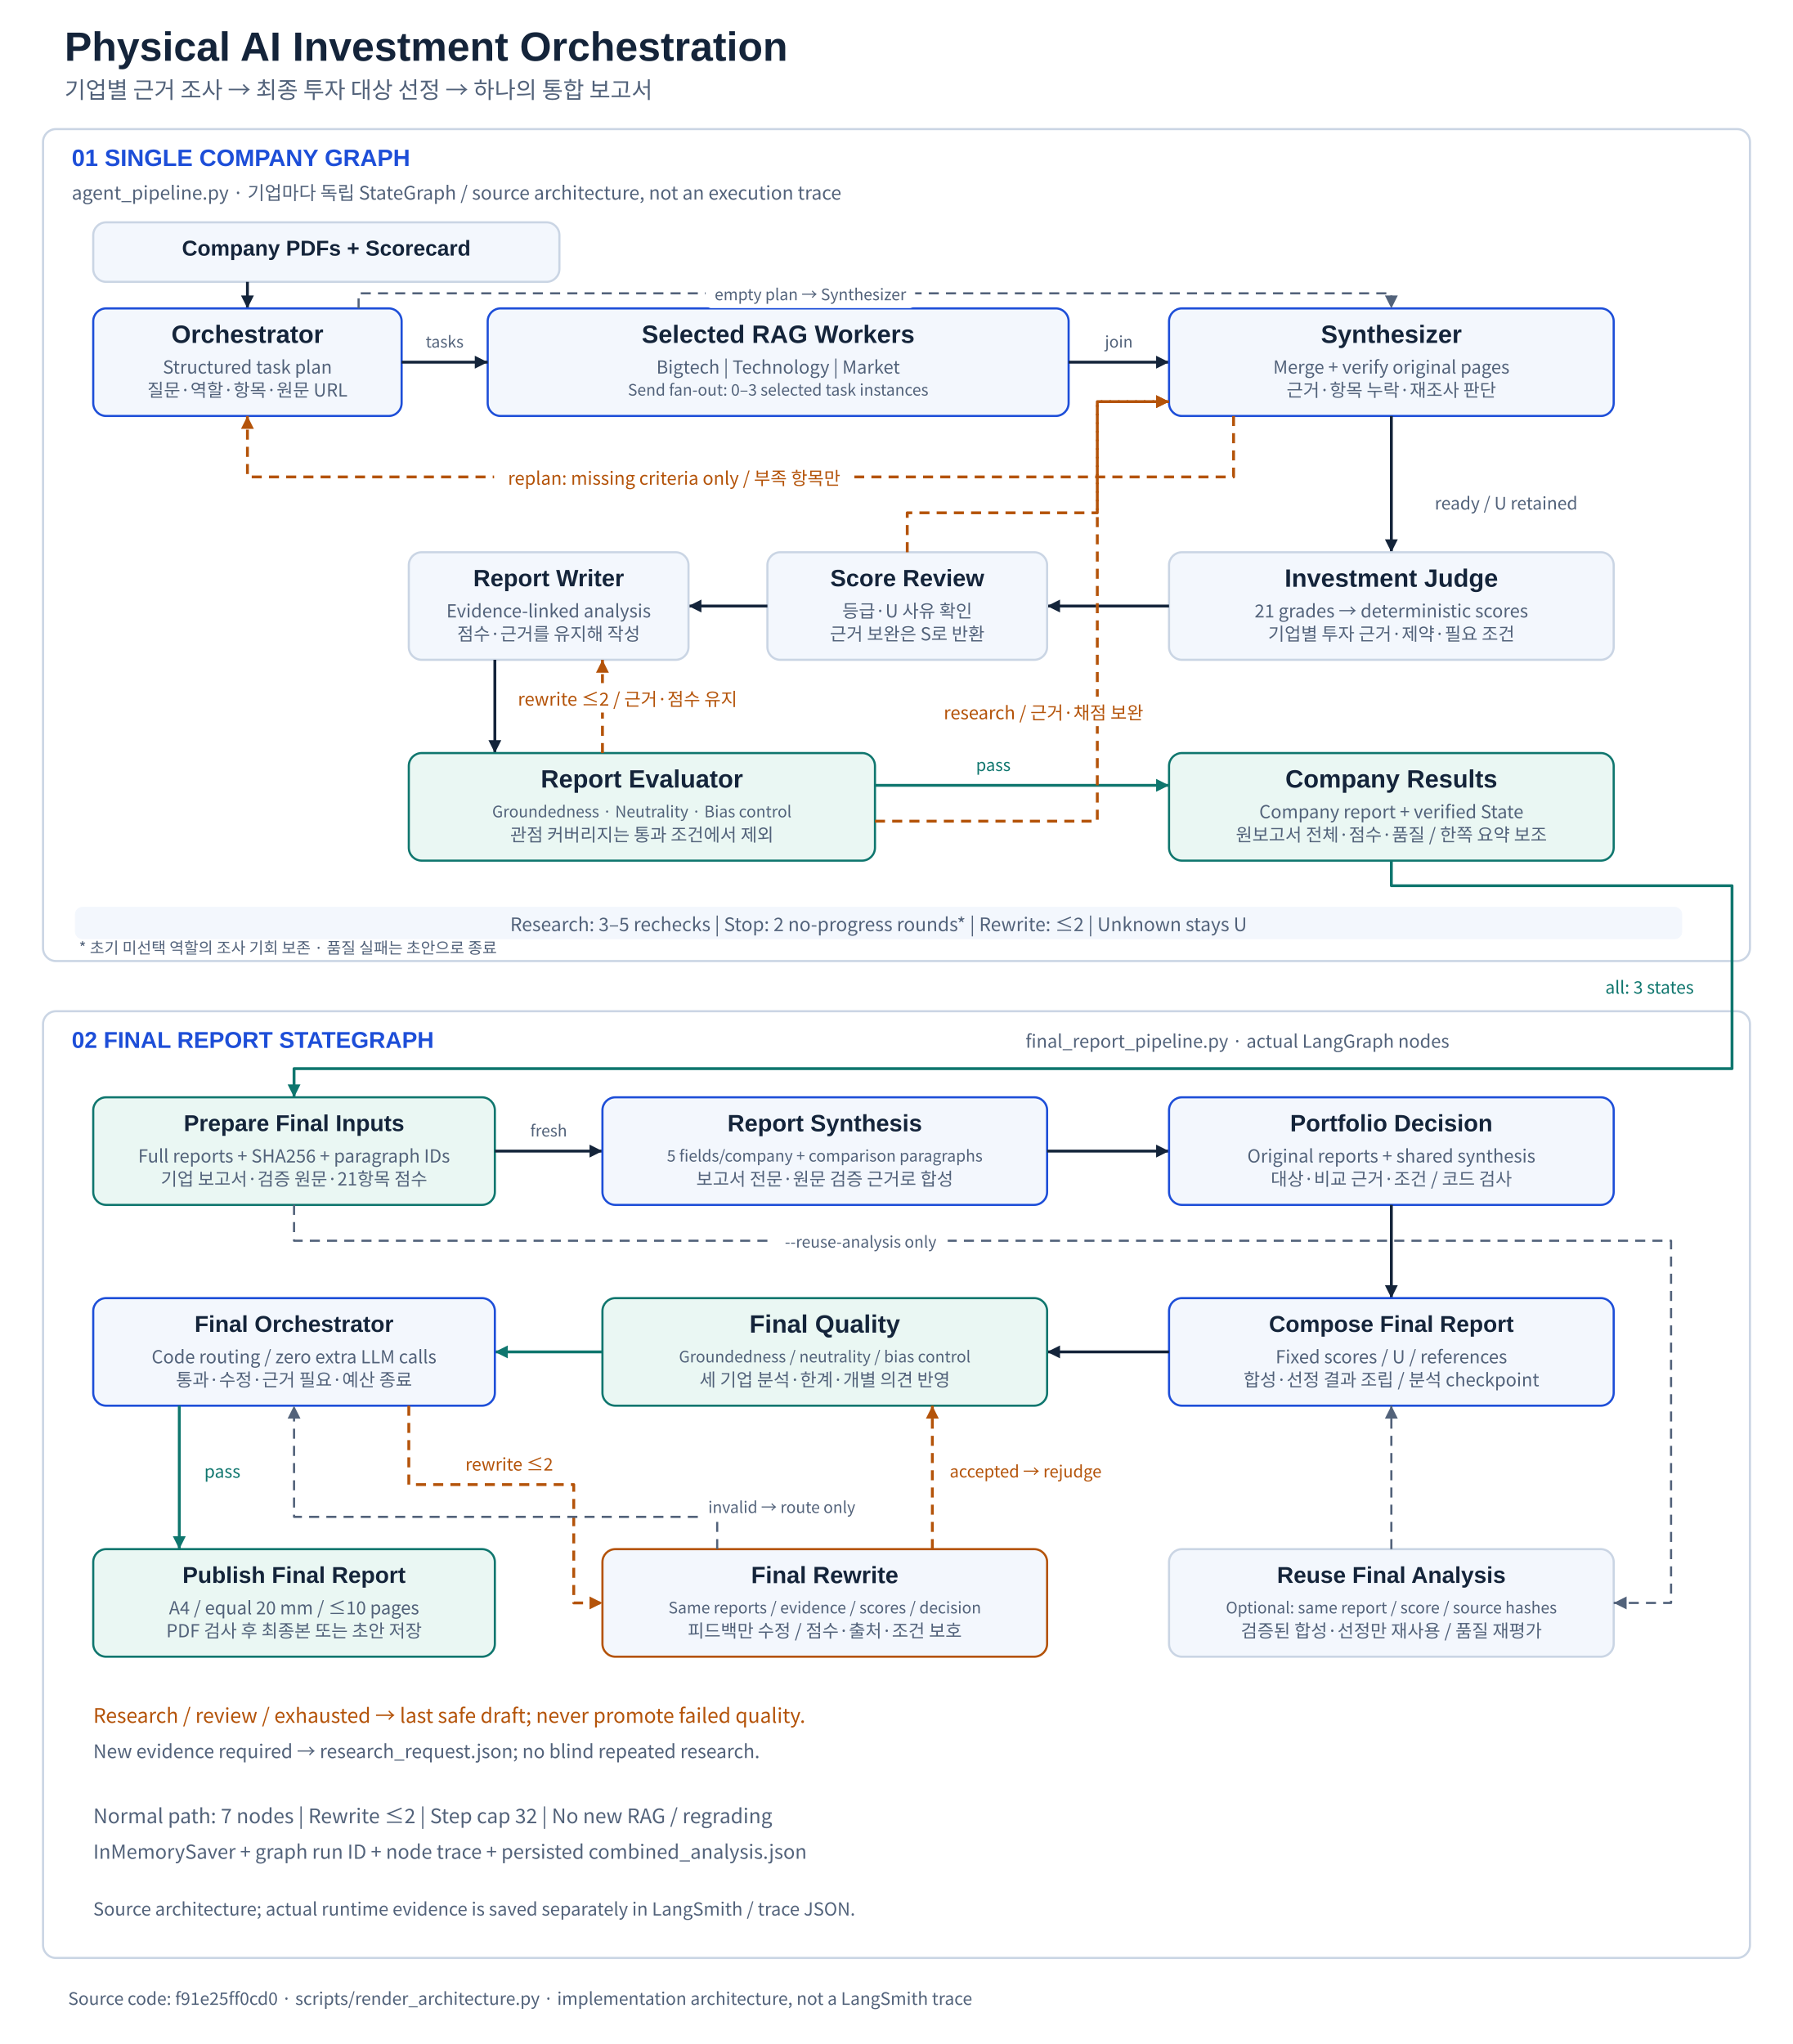
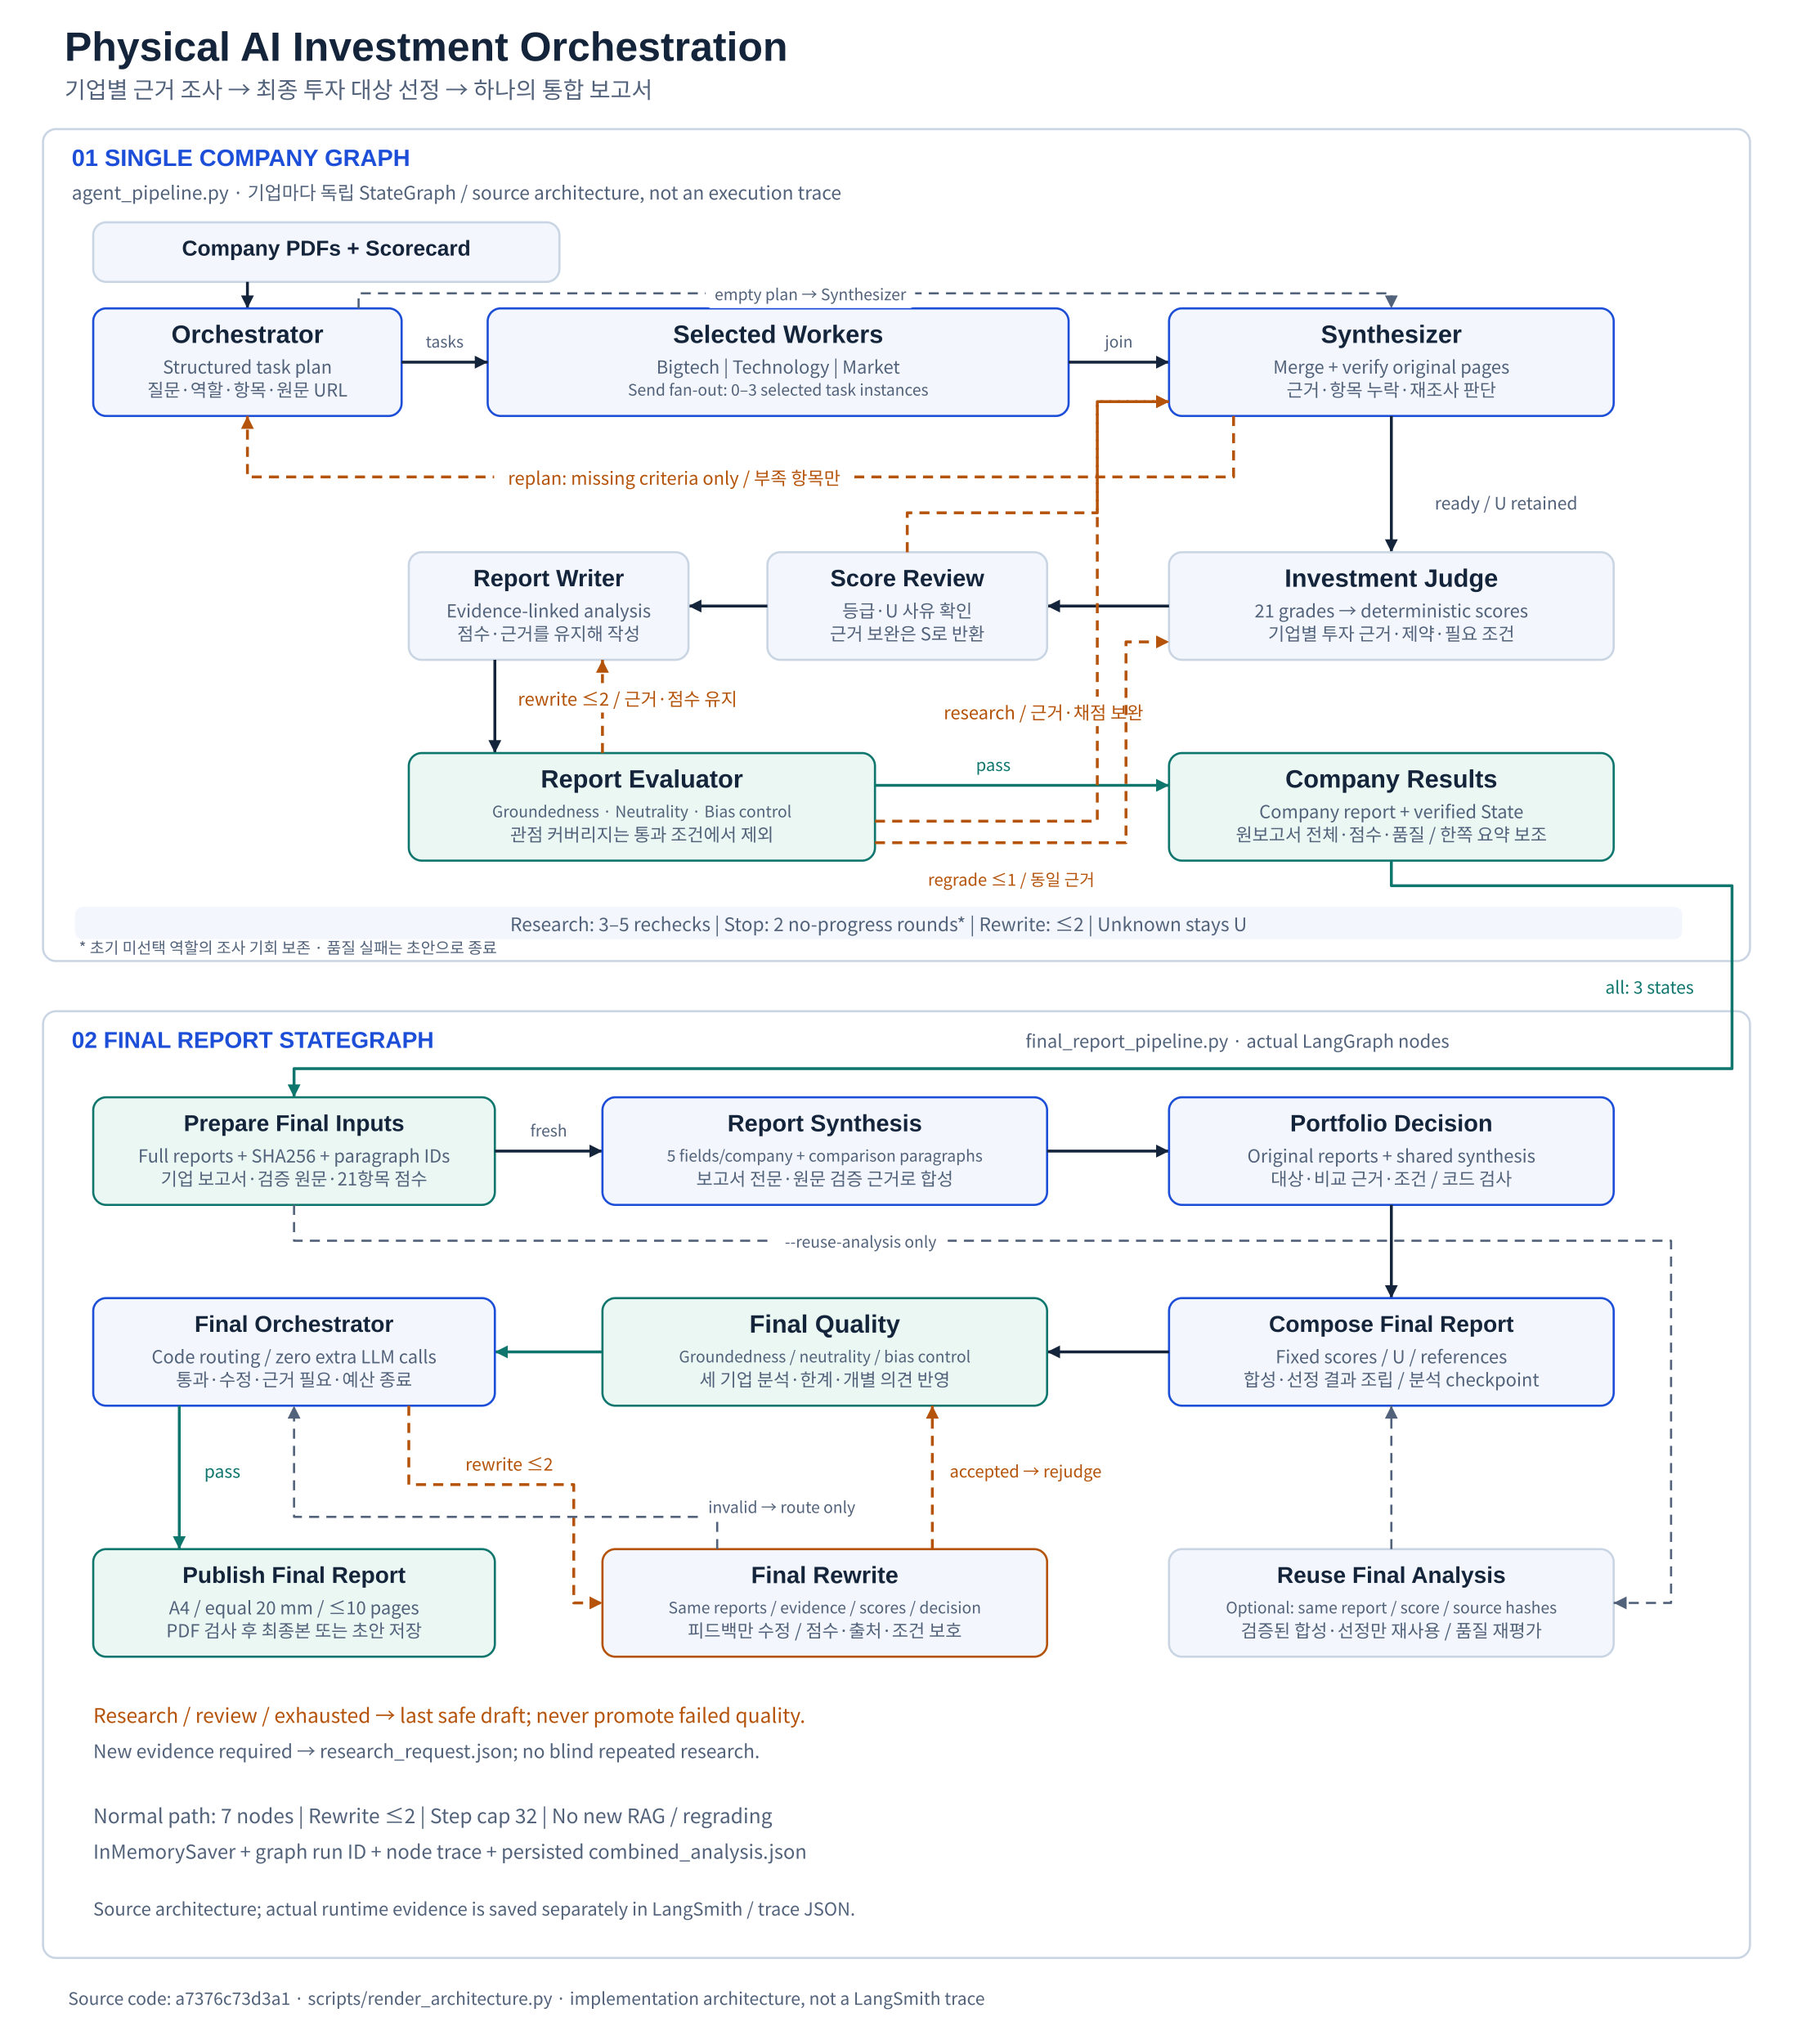
<svg xmlns="http://www.w3.org/2000/svg" width="2500" height="2850" viewBox="0 0 2500 2850" role="img">
  <rect width="2500" height="2850" fill="white" />
  <text x="90" y="65" fill="#14243A" font-family="Arial, sans-serif" font-size="57" font-weight="700" text-anchor="start" dominant-baseline="central">Physical AI Investment Orchestration</text>
  <text x="90" y="123" fill="#52627A" font-family="AppleGothic, NanumGothic, Noto Sans CJK KR, sans-serif" font-size="32" font-weight="400" text-anchor="start" dominant-baseline="central">기업별 근거 조사 → 최종 투자 대상 선정 → 하나의 통합 보고서</text>
  <rect x="60" y="180" width="2380" height="1160" rx="18" fill="white" stroke="#CAD5E4" stroke-width="3" />
  <text x="100" y="220" fill="#1D4ED8" font-family="Arial, sans-serif" font-size="33" font-weight="700" text-anchor="start" dominant-baseline="central">01  SINGLE COMPANY GRAPH</text>
  <text x="100" y="267" fill="#52627A" font-family="AppleGothic, NanumGothic, Noto Sans CJK KR, sans-serif" font-size="26" font-weight="400" text-anchor="start" dominant-baseline="central">agent_pipeline.py · 기업마다 독립 StateGraph / source architecture, not an execution trace</text>
  <rect x="130" y="310" width="650" height="83" rx="18" fill="#F3F7FD" stroke="#CAD5E4" stroke-width="3" />
  <text x="455.0" y="346" fill="#14243A" font-family="Arial, sans-serif" font-size="30" font-weight="700" text-anchor="middle" dominant-baseline="central">Company PDFs + Scorecard</text>
  <polyline points="345,393 345,430" fill="none" stroke="#14243A" stroke-width="4" stroke-linejoin="round" />
  <polygon points="345,430 354.0,412.0 336.0,412.0" fill="#14243A" />
  <rect x="130" y="430" width="430" height="150" rx="18" fill="#F3F7FD" stroke="#1D4ED8" stroke-width="3" />
  <text x="345.0" y="466" fill="#14243A" font-family="Arial, sans-serif" font-size="35" font-weight="700" text-anchor="middle" dominant-baseline="central">Orchestrator</text>
  <text x="345.0" y="510" fill="#52627A" font-family="AppleGothic, NanumGothic, Noto Sans CJK KR, sans-serif" font-size="25" font-weight="400" text-anchor="middle" dominant-baseline="central">Structured task plan</text>
  <text x="345.0" y="542" fill="#52627A" font-family="AppleGothic, NanumGothic, Noto Sans CJK KR, sans-serif" font-size="25" font-weight="400" text-anchor="middle" dominant-baseline="central">질문·역할·항목·원문 URL</text>
  <rect x="680" y="430" width="810" height="150" rx="18" fill="#F3F7FD" stroke="#1D4ED8" stroke-width="3" />
-   <text x="1085.0" y="466" fill="#14243A" font-family="Arial, sans-serif" font-size="35" font-weight="700" text-anchor="middle" dominant-baseline="central">Selected RAG Workers</text>
+   <text x="1085.0" y="466" fill="#14243A" font-family="Arial, sans-serif" font-size="35" font-weight="700" text-anchor="middle" dominant-baseline="central">Selected Workers</text>
  <text x="1085.0" y="510" fill="#52627A" font-family="AppleGothic, NanumGothic, Noto Sans CJK KR, sans-serif" font-size="25" font-weight="400" text-anchor="middle" dominant-baseline="central">Bigtech   |   Technology   |   Market</text>
  <text x="1085.0" y="542" fill="#52627A" font-family="AppleGothic, NanumGothic, Noto Sans CJK KR, sans-serif" font-size="22" font-weight="400" text-anchor="middle" dominant-baseline="central">Send fan-out: 0–3 selected task instances</text>
  <polyline points="560,505 680,505" fill="none" stroke="#14243A" stroke-width="4" stroke-linejoin="round" />
  <polygon points="680,505 662.0,496.0 662.0,514.0" fill="#14243A" />
  <rect x="579.5" y="455" width="81" height="40" rx="7" fill="white" stroke="white" stroke-width="1" />
  <text x="620" y="475" fill="#52627A" font-family="AppleGothic, NanumGothic, Noto Sans CJK KR, sans-serif" font-size="22" font-weight="400" text-anchor="middle" dominant-baseline="central">tasks</text>
  <polyline points="1490,505 1630,505" fill="none" stroke="#14243A" stroke-width="4" stroke-linejoin="round" />
  <polygon points="1630,505 1612.0,496.0 1612.0,514.0" fill="#14243A" />
  <rect x="1528.5" y="455" width="63" height="40" rx="7" fill="white" stroke="white" stroke-width="1" />
  <text x="1560" y="475" fill="#52627A" font-family="AppleGothic, NanumGothic, Noto Sans CJK KR, sans-serif" font-size="22" font-weight="400" text-anchor="middle" dominant-baseline="central">join</text>
  <rect x="1630" y="430" width="620" height="150" rx="18" fill="#F3F7FD" stroke="#1D4ED8" stroke-width="3" />
  <text x="1940.0" y="466" fill="#14243A" font-family="Arial, sans-serif" font-size="35" font-weight="700" text-anchor="middle" dominant-baseline="central">Synthesizer</text>
  <text x="1940.0" y="510" fill="#52627A" font-family="AppleGothic, NanumGothic, Noto Sans CJK KR, sans-serif" font-size="25" font-weight="400" text-anchor="middle" dominant-baseline="central">Merge + verify original pages</text>
  <text x="1940.0" y="542" fill="#52627A" font-family="AppleGothic, NanumGothic, Noto Sans CJK KR, sans-serif" font-size="25" font-weight="400" text-anchor="middle" dominant-baseline="central">근거·항목 누락·재조사 판단</text>
  <polyline points="500,430 500,409 1940,409 1940,430" fill="none" stroke="#52627A" stroke-width="3" stroke-linejoin="round" stroke-dasharray="14 10" />
  <polygon points="1940,430 1949.0,412.0 1931.0,412.0" fill="#52627A" />
  <rect x="984.5" y="389" width="291" height="40" rx="7" fill="white" stroke="white" stroke-width="1" />
  <text x="1130" y="409" fill="#52627A" font-family="AppleGothic, NanumGothic, Noto Sans CJK KR, sans-serif" font-size="22" font-weight="400" text-anchor="middle" dominant-baseline="central">empty plan → Synthesizer</text>
  <polyline points="1940,580 1940,770" fill="none" stroke="#14243A" stroke-width="4" stroke-linejoin="round" />
  <polygon points="1940,770 1949.0,752.0 1931.0,752.0" fill="#14243A" />
  <rect x="1985.5" y="680" width="229" height="40" rx="7" fill="white" stroke="white" stroke-width="1" />
  <text x="2100" y="700" fill="#52627A" font-family="AppleGothic, NanumGothic, Noto Sans CJK KR, sans-serif" font-size="24" font-weight="400" text-anchor="middle" dominant-baseline="central">ready / U retained</text>
  <rect x="1630" y="770" width="620" height="150" rx="18" fill="#F3F7FD" stroke="#CAD5E4" stroke-width="3" />
  <text x="1940.0" y="806" fill="#14243A" font-family="Arial, sans-serif" font-size="35" font-weight="700" text-anchor="middle" dominant-baseline="central">Investment Judge</text>
  <text x="1940.0" y="850" fill="#52627A" font-family="AppleGothic, NanumGothic, Noto Sans CJK KR, sans-serif" font-size="25" font-weight="400" text-anchor="middle" dominant-baseline="central">21 grades → deterministic scores</text>
  <text x="1940.0" y="882" fill="#52627A" font-family="AppleGothic, NanumGothic, Noto Sans CJK KR, sans-serif" font-size="25" font-weight="400" text-anchor="middle" dominant-baseline="central">기업별 투자 근거·제약·필요 조건</text>
  <polyline points="1630,845 1460,845" fill="none" stroke="#14243A" stroke-width="4" stroke-linejoin="round" />
  <polygon points="1460,845 1478.0,854.0 1478.0,836.0" fill="#14243A" />
  <rect x="1070" y="770" width="390" height="150" rx="18" fill="#F3F7FD" stroke="#CAD5E4" stroke-width="3" />
  <text x="1265.0" y="806" fill="#14243A" font-family="Arial, sans-serif" font-size="33" font-weight="700" text-anchor="middle" dominant-baseline="central">Score Review</text>
  <text x="1265.0" y="850" fill="#52627A" font-family="AppleGothic, NanumGothic, Noto Sans CJK KR, sans-serif" font-size="25" font-weight="400" text-anchor="middle" dominant-baseline="central">등급·U 사유 확인</text>
  <text x="1265.0" y="882" fill="#52627A" font-family="AppleGothic, NanumGothic, Noto Sans CJK KR, sans-serif" font-size="25" font-weight="400" text-anchor="middle" dominant-baseline="central">근거 보완은 S로 반환</text>
  <polyline points="1070,845 960,845" fill="none" stroke="#14243A" stroke-width="4" stroke-linejoin="round" />
  <polygon points="960,845 978.0,854.0 978.0,836.0" fill="#14243A" />
  <rect x="570" y="770" width="390" height="150" rx="18" fill="#F3F7FD" stroke="#CAD5E4" stroke-width="3" />
  <text x="765.0" y="806" fill="#14243A" font-family="Arial, sans-serif" font-size="33" font-weight="700" text-anchor="middle" dominant-baseline="central">Report Writer</text>
  <text x="765.0" y="850" fill="#52627A" font-family="AppleGothic, NanumGothic, Noto Sans CJK KR, sans-serif" font-size="25" font-weight="400" text-anchor="middle" dominant-baseline="central">Evidence-linked analysis</text>
  <text x="765.0" y="882" fill="#52627A" font-family="AppleGothic, NanumGothic, Noto Sans CJK KR, sans-serif" font-size="25" font-weight="400" text-anchor="middle" dominant-baseline="central">점수·근거를 유지해 작성</text>
  <polyline points="690,920 690,1050" fill="none" stroke="#14243A" stroke-width="4" stroke-linejoin="round" />
  <polygon points="690,1050 699.0,1032.0 681.0,1032.0" fill="#14243A" />
  <rect x="570" y="1050" width="650" height="150" rx="18" fill="#EAF7F3" stroke="#0F766E" stroke-width="3" />
  <text x="895.0" y="1086" fill="#14243A" font-family="Arial, sans-serif" font-size="35" font-weight="700" text-anchor="middle" dominant-baseline="central">Report Evaluator</text>
  <text x="895.0" y="1130" fill="#52627A" font-family="AppleGothic, NanumGothic, Noto Sans CJK KR, sans-serif" font-size="22" font-weight="400" text-anchor="middle" dominant-baseline="central">Groundedness · Neutrality · Bias control</text>
  <text x="895.0" y="1162" fill="#52627A" font-family="AppleGothic, NanumGothic, Noto Sans CJK KR, sans-serif" font-size="25" font-weight="400" text-anchor="middle" dominant-baseline="central">관점 커버리지는 통과 조건에서 제외</text>
  <polyline points="1220,1095 1630,1095" fill="none" stroke="#0F766E" stroke-width="4" stroke-linejoin="round" />
  <polygon points="1630,1095 1612.0,1086.0 1612.0,1104.0" fill="#0F766E" />
  <rect x="1347.0" y="1045" width="76" height="40" rx="7" fill="white" stroke="white" stroke-width="1" />
  <text x="1385" y="1065" fill="#0F766E" font-family="AppleGothic, NanumGothic, Noto Sans CJK KR, sans-serif" font-size="23" font-weight="400" text-anchor="middle" dominant-baseline="central">pass</text>
  <rect x="1630" y="1050" width="620" height="150" rx="18" fill="#EAF7F3" stroke="#0F766E" stroke-width="3" />
  <text x="1940.0" y="1086" fill="#14243A" font-family="Arial, sans-serif" font-size="35" font-weight="700" text-anchor="middle" dominant-baseline="central">Company Results</text>
  <text x="1940.0" y="1130" fill="#52627A" font-family="AppleGothic, NanumGothic, Noto Sans CJK KR, sans-serif" font-size="25" font-weight="400" text-anchor="middle" dominant-baseline="central">Company report + verified State</text>
  <text x="1940.0" y="1162" fill="#52627A" font-family="AppleGothic, NanumGothic, Noto Sans CJK KR, sans-serif" font-size="25" font-weight="400" text-anchor="middle" dominant-baseline="central">원보고서 전체·점수·품질 / 한쪽 요약 보조</text>
  <polyline points="1720,580 1720,665 345,665 345,580" fill="none" stroke="#B45309" stroke-width="4" stroke-linejoin="round" stroke-dasharray="14 10" />
  <polygon points="345,580 336.0,598.0 354.0,598.0" fill="#B45309" />
  <rect x="689.5" y="645" width="501" height="40" rx="7" fill="white" stroke="white" stroke-width="1" />
  <text x="940" y="665" fill="#B45309" font-family="AppleGothic, NanumGothic, Noto Sans CJK KR, sans-serif" font-size="25" font-weight="400" text-anchor="middle" dominant-baseline="central">replan: missing criteria only / 부족 항목만</text>
  <polyline points="1265,770 1265,715 1530,715 1530,560 1630,560" fill="none" stroke="#B45309" stroke-width="4" stroke-linejoin="round" stroke-dasharray="14 10" />
  <polygon points="1630,560 1612.0,551.0 1612.0,569.0" fill="#B45309" />
  <polyline points="1220,1145 1530,1145 1530,560 1630,560" fill="none" stroke="#B45309" stroke-width="4" stroke-linejoin="round" stroke-dasharray="14 10" />
  <polygon points="1630,560 1612.0,551.0 1612.0,569.0" fill="#B45309" />
  <rect x="1295.5" y="972" width="319" height="40" rx="7" fill="white" stroke="white" stroke-width="1" />
  <text x="1455" y="992" fill="#B45309" font-family="AppleGothic, NanumGothic, Noto Sans CJK KR, sans-serif" font-size="25" font-weight="400" text-anchor="middle" dominant-baseline="central">research / 근거·채점 보완</text>
  <polyline points="840,1050 840,972 840,920" fill="none" stroke="#B45309" stroke-width="4" stroke-linejoin="round" stroke-dasharray="14 10" />
  <polygon points="840,920 831.0,938.0 849.0,938.0" fill="#B45309" />
  <rect x="699.5" y="953" width="351" height="40" rx="7" fill="white" stroke="white" stroke-width="1" />
  <text x="875" y="973" fill="#B45309" font-family="AppleGothic, NanumGothic, Noto Sans CJK KR, sans-serif" font-size="25" font-weight="400" text-anchor="middle" dominant-baseline="central">rewrite ≤2 / 근거·점수 유지</text>
+   <polyline points="1220,1175 1570,1175 1570,895 1630,895" fill="none" stroke="#B45309" stroke-width="4" stroke-linejoin="round" stroke-dasharray="14 10" />
+   <polygon points="1630,895 1612.0,886.0 1612.0,904.0" fill="#B45309" />
+   <rect x="1270.5" y="1205" width="279" height="40" rx="7" fill="white" stroke="white" stroke-width="1" />
+   <text x="1410" y="1225" fill="#B45309" font-family="AppleGothic, NanumGothic, Noto Sans CJK KR, sans-serif" font-size="23" font-weight="400" text-anchor="middle" dominant-baseline="central">regrade ≤1 / 동일 근거</text>
  <rect x="105" y="1265" width="2240" height="44" rx="10" fill="#F3F7FD" stroke="#F3F7FD" stroke-width="1" />
  <text x="1225" y="1287" fill="#52627A" font-family="AppleGothic, NanumGothic, Noto Sans CJK KR, sans-serif" font-size="26" font-weight="400" text-anchor="middle" dominant-baseline="central">Research: 3–5 rechecks  |  Stop: 2 no-progress rounds*  |  Rewrite: ≤2  |  Unknown stays U</text>
  <text x="110" y="1320" fill="#52627A" font-family="AppleGothic, NanumGothic, Noto Sans CJK KR, sans-serif" font-size="22" font-weight="400" text-anchor="start" dominant-baseline="central">* 초기 미선택 역할의 조사 기회 보존 · 품질 실패는 초안으로 종료</text>
  <rect x="60" y="1410" width="2380" height="1320" rx="18" fill="white" stroke="#CAD5E4" stroke-width="3" />
  <text x="100" y="1450" fill="#1D4ED8" font-family="Arial, sans-serif" font-size="32" font-weight="700" text-anchor="start" dominant-baseline="central">02  FINAL REPORT STATEGRAPH</text>
  <text x="1430" y="1450" fill="#52627A" font-family="AppleGothic, NanumGothic, Noto Sans CJK KR, sans-serif" font-size="25" font-weight="400" text-anchor="start" dominant-baseline="central">final_report_pipeline.py · actual LangGraph nodes</text>
  <polyline points="1940,1200 1940,1235 2415,1235 2415,1490 410,1490 410,1530" fill="none" stroke="#0F766E" stroke-width="4" stroke-linejoin="round" />
  <polygon points="410,1530 419.0,1512.0 401.0,1512.0" fill="#0F766E" />
  <rect x="2219.5" y="1355" width="161" height="40" rx="7" fill="white" stroke="white" stroke-width="1" />
  <text x="2300" y="1375" fill="#0F766E" font-family="AppleGothic, NanumGothic, Noto Sans CJK KR, sans-serif" font-size="24" font-weight="400" text-anchor="middle" dominant-baseline="central">all: 3 states</text>
  <rect x="130" y="1530" width="560" height="150" rx="18" fill="#EAF7F3" stroke="#0F766E" stroke-width="3" />
  <text x="410.0" y="1566" fill="#14243A" font-family="Arial, sans-serif" font-size="32" font-weight="700" text-anchor="middle" dominant-baseline="central">Prepare Final Inputs</text>
  <text x="410.0" y="1610" fill="#52627A" font-family="AppleGothic, NanumGothic, Noto Sans CJK KR, sans-serif" font-size="25" font-weight="400" text-anchor="middle" dominant-baseline="central">Full reports + SHA256 + paragraph IDs</text>
  <text x="410.0" y="1642" fill="#52627A" font-family="AppleGothic, NanumGothic, Noto Sans CJK KR, sans-serif" font-size="25" font-weight="400" text-anchor="middle" dominant-baseline="central">기업 보고서·검증 원문·21항목 점수</text>
  <polyline points="690,1605 840,1605" fill="none" stroke="#14243A" stroke-width="4" stroke-linejoin="round" />
  <polygon points="840,1605 822.0,1596.0 822.0,1614.0" fill="#14243A" />
  <rect x="726.5" y="1555" width="77" height="40" rx="7" fill="white" stroke="white" stroke-width="1" />
  <text x="765" y="1575" fill="#52627A" font-family="AppleGothic, NanumGothic, Noto Sans CJK KR, sans-serif" font-size="22" font-weight="400" text-anchor="middle" dominant-baseline="central">fresh</text>
  <rect x="840" y="1530" width="620" height="150" rx="18" fill="#F3F7FD" stroke="#1D4ED8" stroke-width="3" />
  <text x="1150.0" y="1566" fill="#14243A" font-family="Arial, sans-serif" font-size="33" font-weight="700" text-anchor="middle" dominant-baseline="central">Report Synthesis</text>
  <text x="1150.0" y="1610" fill="#52627A" font-family="AppleGothic, NanumGothic, Noto Sans CJK KR, sans-serif" font-size="22" font-weight="400" text-anchor="middle" dominant-baseline="central">5 fields/company + comparison paragraphs</text>
  <text x="1150.0" y="1642" fill="#52627A" font-family="AppleGothic, NanumGothic, Noto Sans CJK KR, sans-serif" font-size="25" font-weight="400" text-anchor="middle" dominant-baseline="central">보고서 전문·원문 검증 근거로 합성</text>
  <polyline points="1460,1605 1630,1605" fill="none" stroke="#14243A" stroke-width="4" stroke-linejoin="round" />
  <polygon points="1630,1605 1612.0,1596.0 1612.0,1614.0" fill="#14243A" />
  <rect x="1630" y="1530" width="620" height="150" rx="18" fill="#F3F7FD" stroke="#1D4ED8" stroke-width="3" />
  <text x="1940.0" y="1566" fill="#14243A" font-family="Arial, sans-serif" font-size="33" font-weight="700" text-anchor="middle" dominant-baseline="central">Portfolio Decision</text>
  <text x="1940.0" y="1610" fill="#52627A" font-family="AppleGothic, NanumGothic, Noto Sans CJK KR, sans-serif" font-size="25" font-weight="400" text-anchor="middle" dominant-baseline="central">Original reports + shared synthesis</text>
  <text x="1940.0" y="1642" fill="#52627A" font-family="AppleGothic, NanumGothic, Noto Sans CJK KR, sans-serif" font-size="25" font-weight="400" text-anchor="middle" dominant-baseline="central">대상·비교 근거·조건 / 코드 검사</text>
  <polyline points="1940,1680 1940,1810" fill="none" stroke="#14243A" stroke-width="4" stroke-linejoin="round" />
  <polygon points="1940,1810 1949.0,1792.0 1931.0,1792.0" fill="#14243A" />
  <rect x="1630" y="1810" width="620" height="150" rx="18" fill="#F3F7FD" stroke="#1D4ED8" stroke-width="3" />
  <text x="1940.0" y="1846" fill="#14243A" font-family="Arial, sans-serif" font-size="32" font-weight="700" text-anchor="middle" dominant-baseline="central">Compose Final Report</text>
  <text x="1940.0" y="1890" fill="#52627A" font-family="AppleGothic, NanumGothic, Noto Sans CJK KR, sans-serif" font-size="25" font-weight="400" text-anchor="middle" dominant-baseline="central">Fixed scores / U / references</text>
  <text x="1940.0" y="1922" fill="#52627A" font-family="AppleGothic, NanumGothic, Noto Sans CJK KR, sans-serif" font-size="25" font-weight="400" text-anchor="middle" dominant-baseline="central">합성·선정 결과 조립 / 분석 checkpoint</text>
  <polyline points="1630,1885 1460,1885" fill="none" stroke="#14243A" stroke-width="4" stroke-linejoin="round" />
  <polygon points="1460,1885 1478.0,1894.0 1478.0,1876.0" fill="#14243A" />
  <rect x="840" y="1810" width="620" height="150" rx="18" fill="#EAF7F3" stroke="#0F766E" stroke-width="3" />
  <text x="1150.0" y="1846" fill="#14243A" font-family="Arial, sans-serif" font-size="35" font-weight="700" text-anchor="middle" dominant-baseline="central">Final Quality</text>
  <text x="1150.0" y="1890" fill="#52627A" font-family="AppleGothic, NanumGothic, Noto Sans CJK KR, sans-serif" font-size="22" font-weight="400" text-anchor="middle" dominant-baseline="central">Groundedness / neutrality / bias control</text>
  <text x="1150.0" y="1922" fill="#52627A" font-family="AppleGothic, NanumGothic, Noto Sans CJK KR, sans-serif" font-size="25" font-weight="400" text-anchor="middle" dominant-baseline="central">세 기업 분석·한계·개별 의견 반영</text>
  <polyline points="840,1885 690,1885" fill="none" stroke="#0F766E" stroke-width="4" stroke-linejoin="round" />
  <polygon points="690,1885 708.0,1894.0 708.0,1876.0" fill="#0F766E" />
  <rect x="130" y="1810" width="560" height="150" rx="18" fill="#F3F7FD" stroke="#1D4ED8" stroke-width="3" />
  <text x="410.0" y="1846" fill="#14243A" font-family="Arial, sans-serif" font-size="32" font-weight="700" text-anchor="middle" dominant-baseline="central">Final Orchestrator</text>
  <text x="410.0" y="1890" fill="#52627A" font-family="AppleGothic, NanumGothic, Noto Sans CJK KR, sans-serif" font-size="25" font-weight="400" text-anchor="middle" dominant-baseline="central">Code routing / zero extra LLM calls</text>
  <text x="410.0" y="1922" fill="#52627A" font-family="AppleGothic, NanumGothic, Noto Sans CJK KR, sans-serif" font-size="25" font-weight="400" text-anchor="middle" dominant-baseline="central">통과·수정·근거 필요·예산 종료</text>
  <polyline points="250,1960 250,2160" fill="none" stroke="#0F766E" stroke-width="4" stroke-linejoin="round" />
  <polygon points="250,2160 259.0,2142.0 241.0,2142.0" fill="#0F766E" />
  <rect x="270.5" y="2030" width="79" height="40" rx="7" fill="white" stroke="white" stroke-width="1" />
  <text x="310" y="2050" fill="#0F766E" font-family="AppleGothic, NanumGothic, Noto Sans CJK KR, sans-serif" font-size="24" font-weight="400" text-anchor="middle" dominant-baseline="central">pass</text>
  <rect x="130" y="2160" width="560" height="150" rx="18" fill="#EAF7F3" stroke="#0F766E" stroke-width="3" />
  <text x="410.0" y="2196" fill="#14243A" font-family="Arial, sans-serif" font-size="32" font-weight="700" text-anchor="middle" dominant-baseline="central">Publish Final Report</text>
  <text x="410.0" y="2240" fill="#52627A" font-family="AppleGothic, NanumGothic, Noto Sans CJK KR, sans-serif" font-size="25" font-weight="400" text-anchor="middle" dominant-baseline="central">A4 / equal 20 mm / ≤10 pages</text>
  <text x="410.0" y="2272" fill="#52627A" font-family="AppleGothic, NanumGothic, Noto Sans CJK KR, sans-serif" font-size="25" font-weight="400" text-anchor="middle" dominant-baseline="central">PDF 검사 후 최종본 또는 초안 저장</text>
  <polyline points="570,1960 570,2070 800,2070 800,2235 840,2235" fill="none" stroke="#B45309" stroke-width="4" stroke-linejoin="round" stroke-dasharray="14 10" />
  <polygon points="840,2235 822.0,2226.0 822.0,2244.0" fill="#B45309" />
  <rect x="635.0" y="2020" width="150" height="40" rx="7" fill="white" stroke="white" stroke-width="1" />
  <text x="710" y="2040" fill="#B45309" font-family="AppleGothic, NanumGothic, Noto Sans CJK KR, sans-serif" font-size="24" font-weight="400" text-anchor="middle" dominant-baseline="central">rewrite ≤2</text>
  <rect x="840" y="2160" width="620" height="150" rx="18" fill="#F3F7FD" stroke="#B45309" stroke-width="3" />
  <text x="1150.0" y="2196" fill="#14243A" font-family="Arial, sans-serif" font-size="33" font-weight="700" text-anchor="middle" dominant-baseline="central">Final Rewrite</text>
  <text x="1150.0" y="2240" fill="#52627A" font-family="AppleGothic, NanumGothic, Noto Sans CJK KR, sans-serif" font-size="22" font-weight="400" text-anchor="middle" dominant-baseline="central">Same reports / evidence / scores / decision</text>
  <text x="1150.0" y="2272" fill="#52627A" font-family="AppleGothic, NanumGothic, Noto Sans CJK KR, sans-serif" font-size="25" font-weight="400" text-anchor="middle" dominant-baseline="central">피드백만 수정 / 점수·출처·조건 보호</text>
  <polyline points="1300,2160 1300,1960" fill="none" stroke="#B45309" stroke-width="4" stroke-linejoin="round" stroke-dasharray="14 10" />
  <polygon points="1300,1960 1291.0,1978.0 1309.0,1978.0" fill="#B45309" />
  <rect x="1310.5" y="2030" width="239" height="40" rx="7" fill="white" stroke="white" stroke-width="1" />
  <text x="1430" y="2050" fill="#B45309" font-family="AppleGothic, NanumGothic, Noto Sans CJK KR, sans-serif" font-size="23" font-weight="400" text-anchor="middle" dominant-baseline="central">accepted → rejudge</text>
  <polyline points="1000,2160 1000,2115 410,2115 410,1960" fill="none" stroke="#52627A" stroke-width="3" stroke-linejoin="round" stroke-dasharray="14 10" />
  <polygon points="410,1960 401.0,1978.0 419.0,1978.0" fill="#52627A" />
  <rect x="977.5" y="2080" width="225" height="40" rx="7" fill="white" stroke="white" stroke-width="1" />
  <text x="1090" y="2100" fill="#52627A" font-family="AppleGothic, NanumGothic, Noto Sans CJK KR, sans-serif" font-size="22" font-weight="400" text-anchor="middle" dominant-baseline="central">invalid → route only</text>
  <rect x="1630" y="2160" width="620" height="150" rx="18" fill="#F3F7FD" stroke="#CAD5E4" stroke-width="3" />
  <text x="1940.0" y="2196" fill="#14243A" font-family="Arial, sans-serif" font-size="32" font-weight="700" text-anchor="middle" dominant-baseline="central">Reuse Final Analysis</text>
  <text x="1940.0" y="2240" fill="#52627A" font-family="AppleGothic, NanumGothic, Noto Sans CJK KR, sans-serif" font-size="22" font-weight="400" text-anchor="middle" dominant-baseline="central">Optional: same report / score / source hashes</text>
  <text x="1940.0" y="2272" fill="#52627A" font-family="AppleGothic, NanumGothic, Noto Sans CJK KR, sans-serif" font-size="25" font-weight="400" text-anchor="middle" dominant-baseline="central">검증된 합성·선정만 재사용 / 품질 재평가</text>
  <polyline points="410,1680 410,1730 2330,1730 2330,2235 2250,2235" fill="none" stroke="#52627A" stroke-width="3" stroke-linejoin="round" stroke-dasharray="14 10" />
  <polygon points="2250,2235 2268.0,2244.0 2268.0,2226.0" fill="#52627A" />
  <rect x="1079.0" y="1710" width="242" height="40" rx="7" fill="white" stroke="white" stroke-width="1" />
  <text x="1200" y="1730" fill="#52627A" font-family="AppleGothic, NanumGothic, Noto Sans CJK KR, sans-serif" font-size="22" font-weight="400" text-anchor="middle" dominant-baseline="central">--reuse-analysis only</text>
  <polyline points="1940,2160 1940,1960" fill="none" stroke="#52627A" stroke-width="3" stroke-linejoin="round" stroke-dasharray="14 10" />
  <polygon points="1940,1960 1931.0,1978.0 1949.0,1978.0" fill="#52627A" />
  <text x="130" y="2390" fill="#B45309" font-family="AppleGothic, NanumGothic, Noto Sans CJK KR, sans-serif" font-size="28" font-weight="400" text-anchor="start" dominant-baseline="central">Research / review / exhausted → last safe draft; never promote failed quality.</text>
  <text x="130" y="2440" fill="#52627A" font-family="AppleGothic, NanumGothic, Noto Sans CJK KR, sans-serif" font-size="26" font-weight="400" text-anchor="start" dominant-baseline="central">New evidence required → research_request.json; no blind repeated research.</text>
  <text x="130" y="2530" fill="#52627A" font-family="AppleGothic, NanumGothic, Noto Sans CJK KR, sans-serif" font-size="28" font-weight="400" text-anchor="start" dominant-baseline="central">Normal path: 7 nodes  |  Rewrite ≤2  |  Step cap 32  |  No new RAG / regrading</text>
  <text x="130" y="2580" fill="#52627A" font-family="AppleGothic, NanumGothic, Noto Sans CJK KR, sans-serif" font-size="27" font-weight="400" text-anchor="start" dominant-baseline="central">InMemorySaver + graph run ID + node trace + persisted combined_analysis.json</text>
  <text x="130" y="2660" fill="#52627A" font-family="AppleGothic, NanumGothic, Noto Sans CJK KR, sans-serif" font-size="25" font-weight="400" text-anchor="start" dominant-baseline="central">Source architecture; actual runtime evidence is saved separately in LangSmith / trace JSON.</text>
-   <text x="95" y="2785" fill="#52627A" font-family="AppleGothic, NanumGothic, Noto Sans CJK KR, sans-serif" font-size="24" font-weight="400" text-anchor="start" dominant-baseline="central">Source code: f91e25ff0cd0  ·  scripts/render_architecture.py  ·  implementation architecture, not a LangSmith trace</text>
+   <text x="95" y="2785" fill="#52627A" font-family="AppleGothic, NanumGothic, Noto Sans CJK KR, sans-serif" font-size="24" font-weight="400" text-anchor="start" dominant-baseline="central">Source code: a7376c73d3a1  ·  scripts/render_architecture.py  ·  implementation architecture, not a LangSmith trace</text>
</svg>
